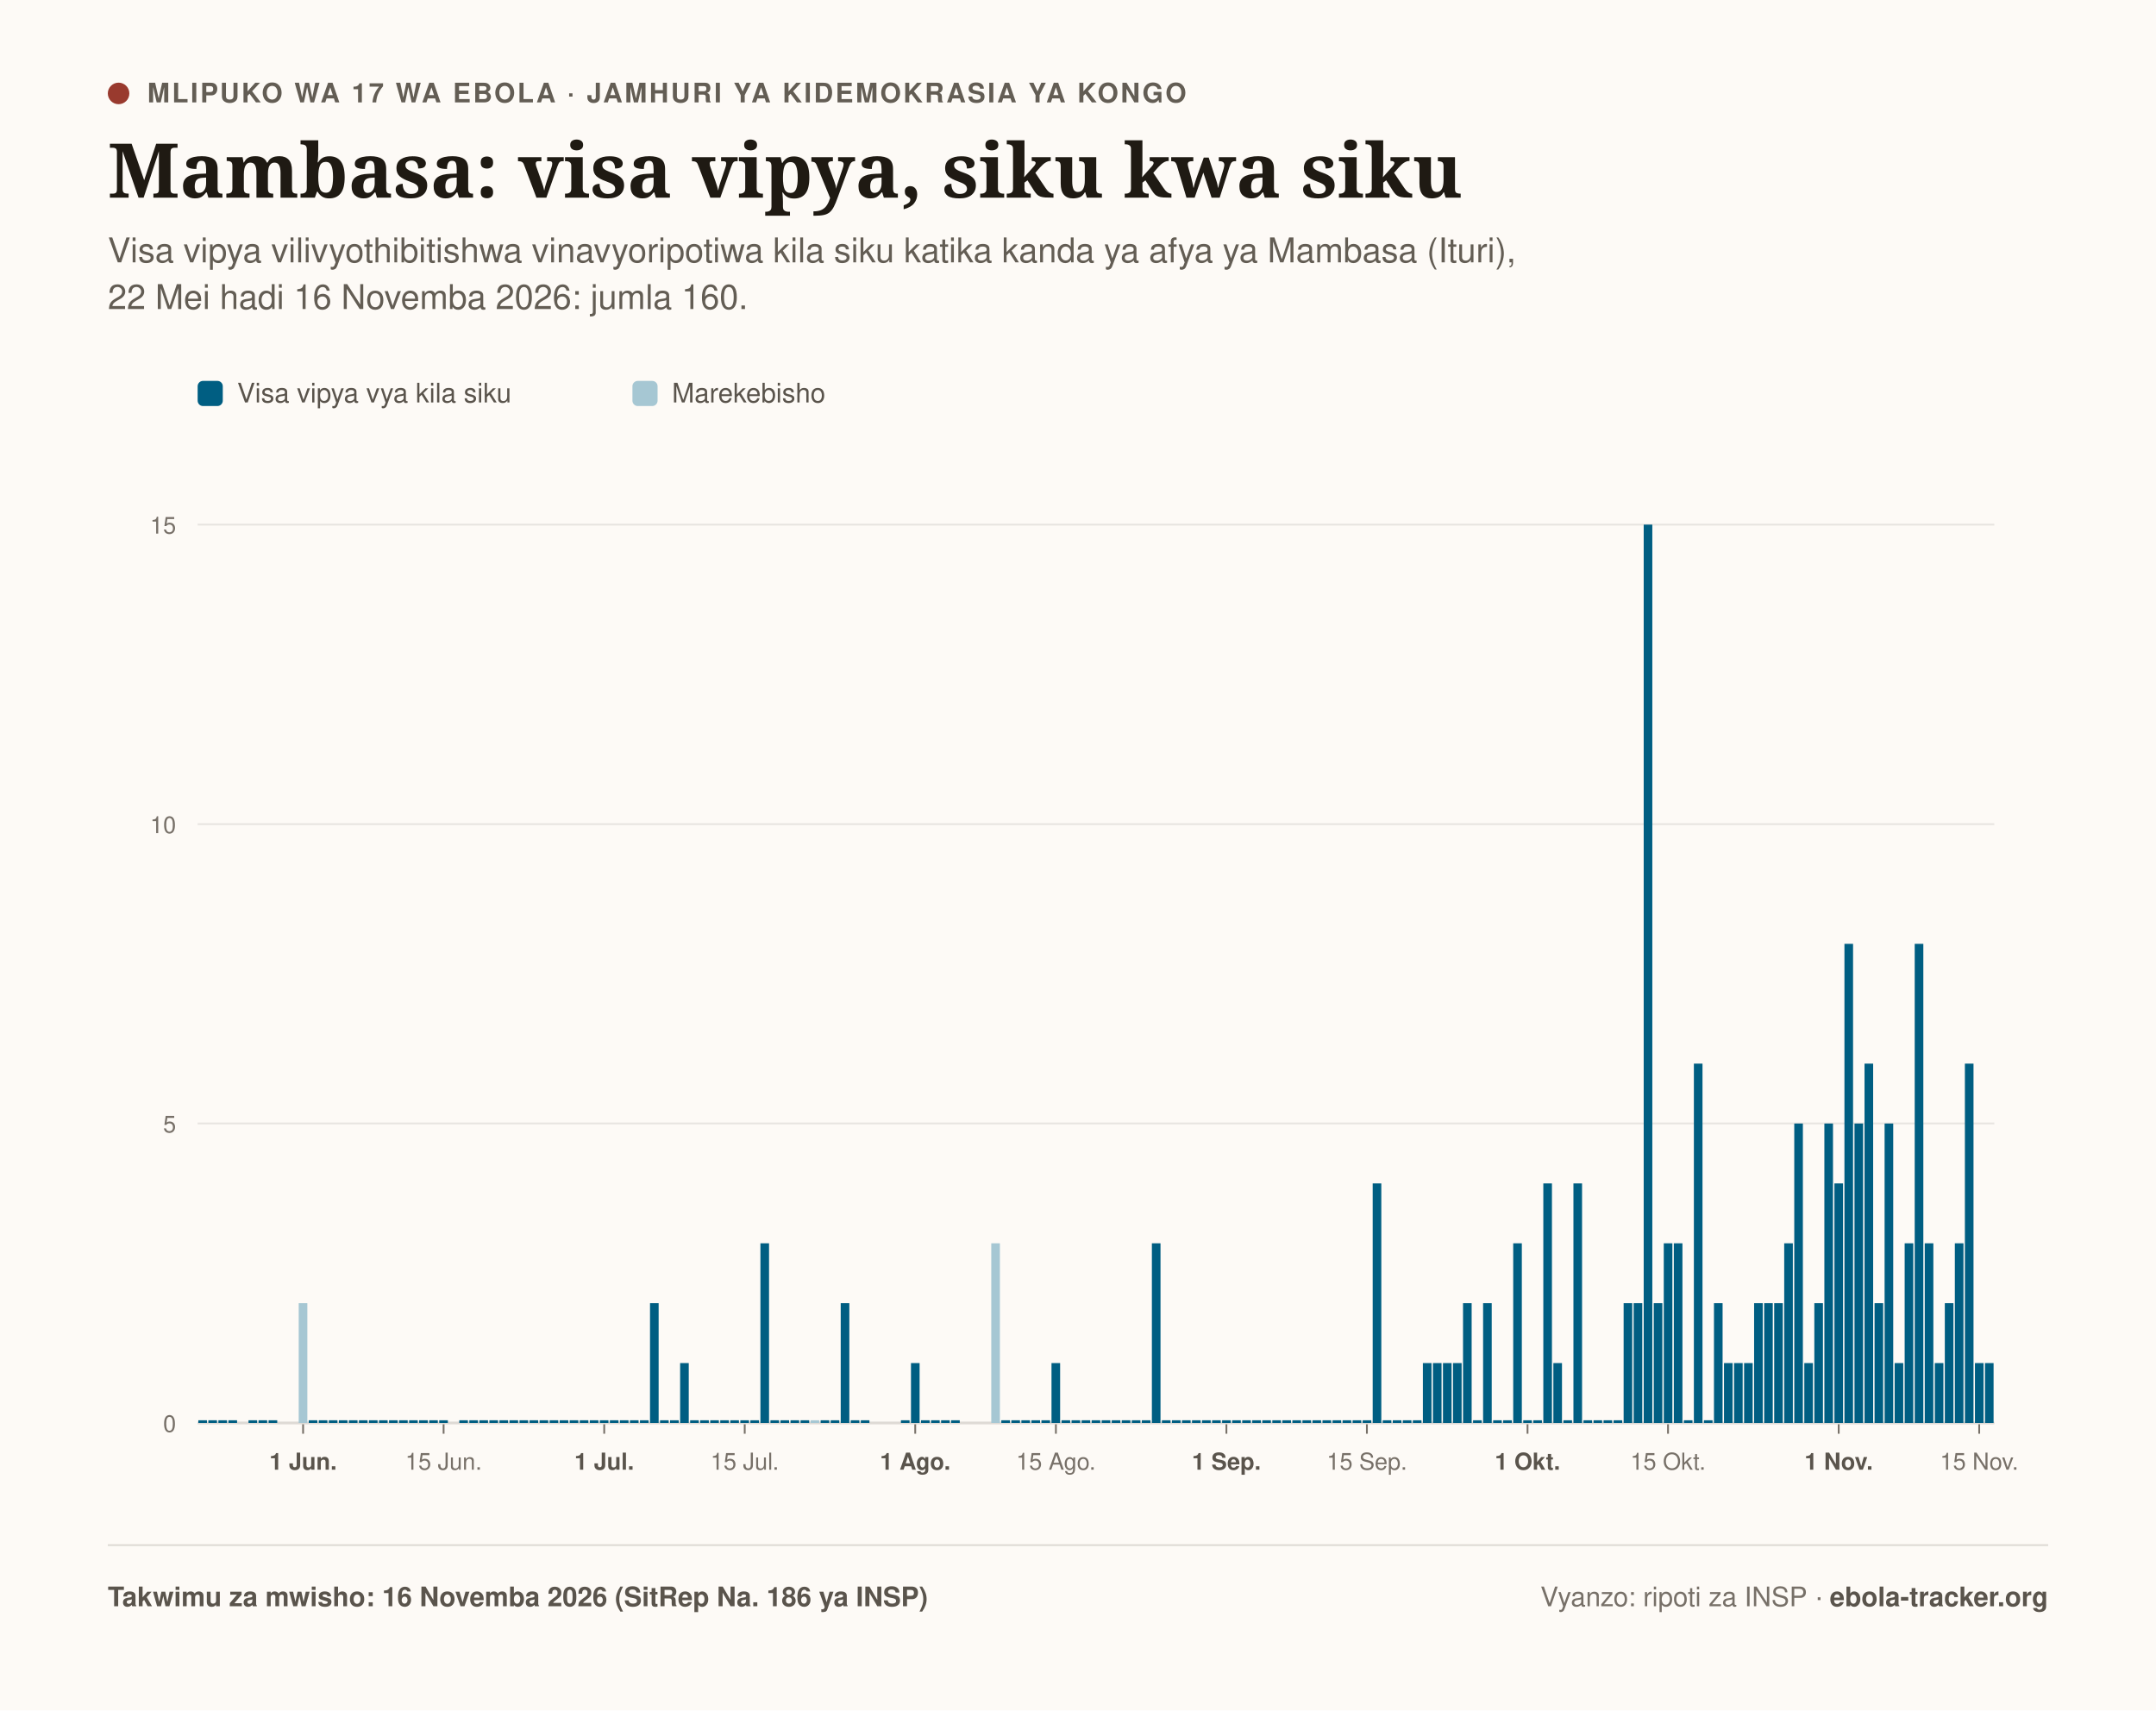
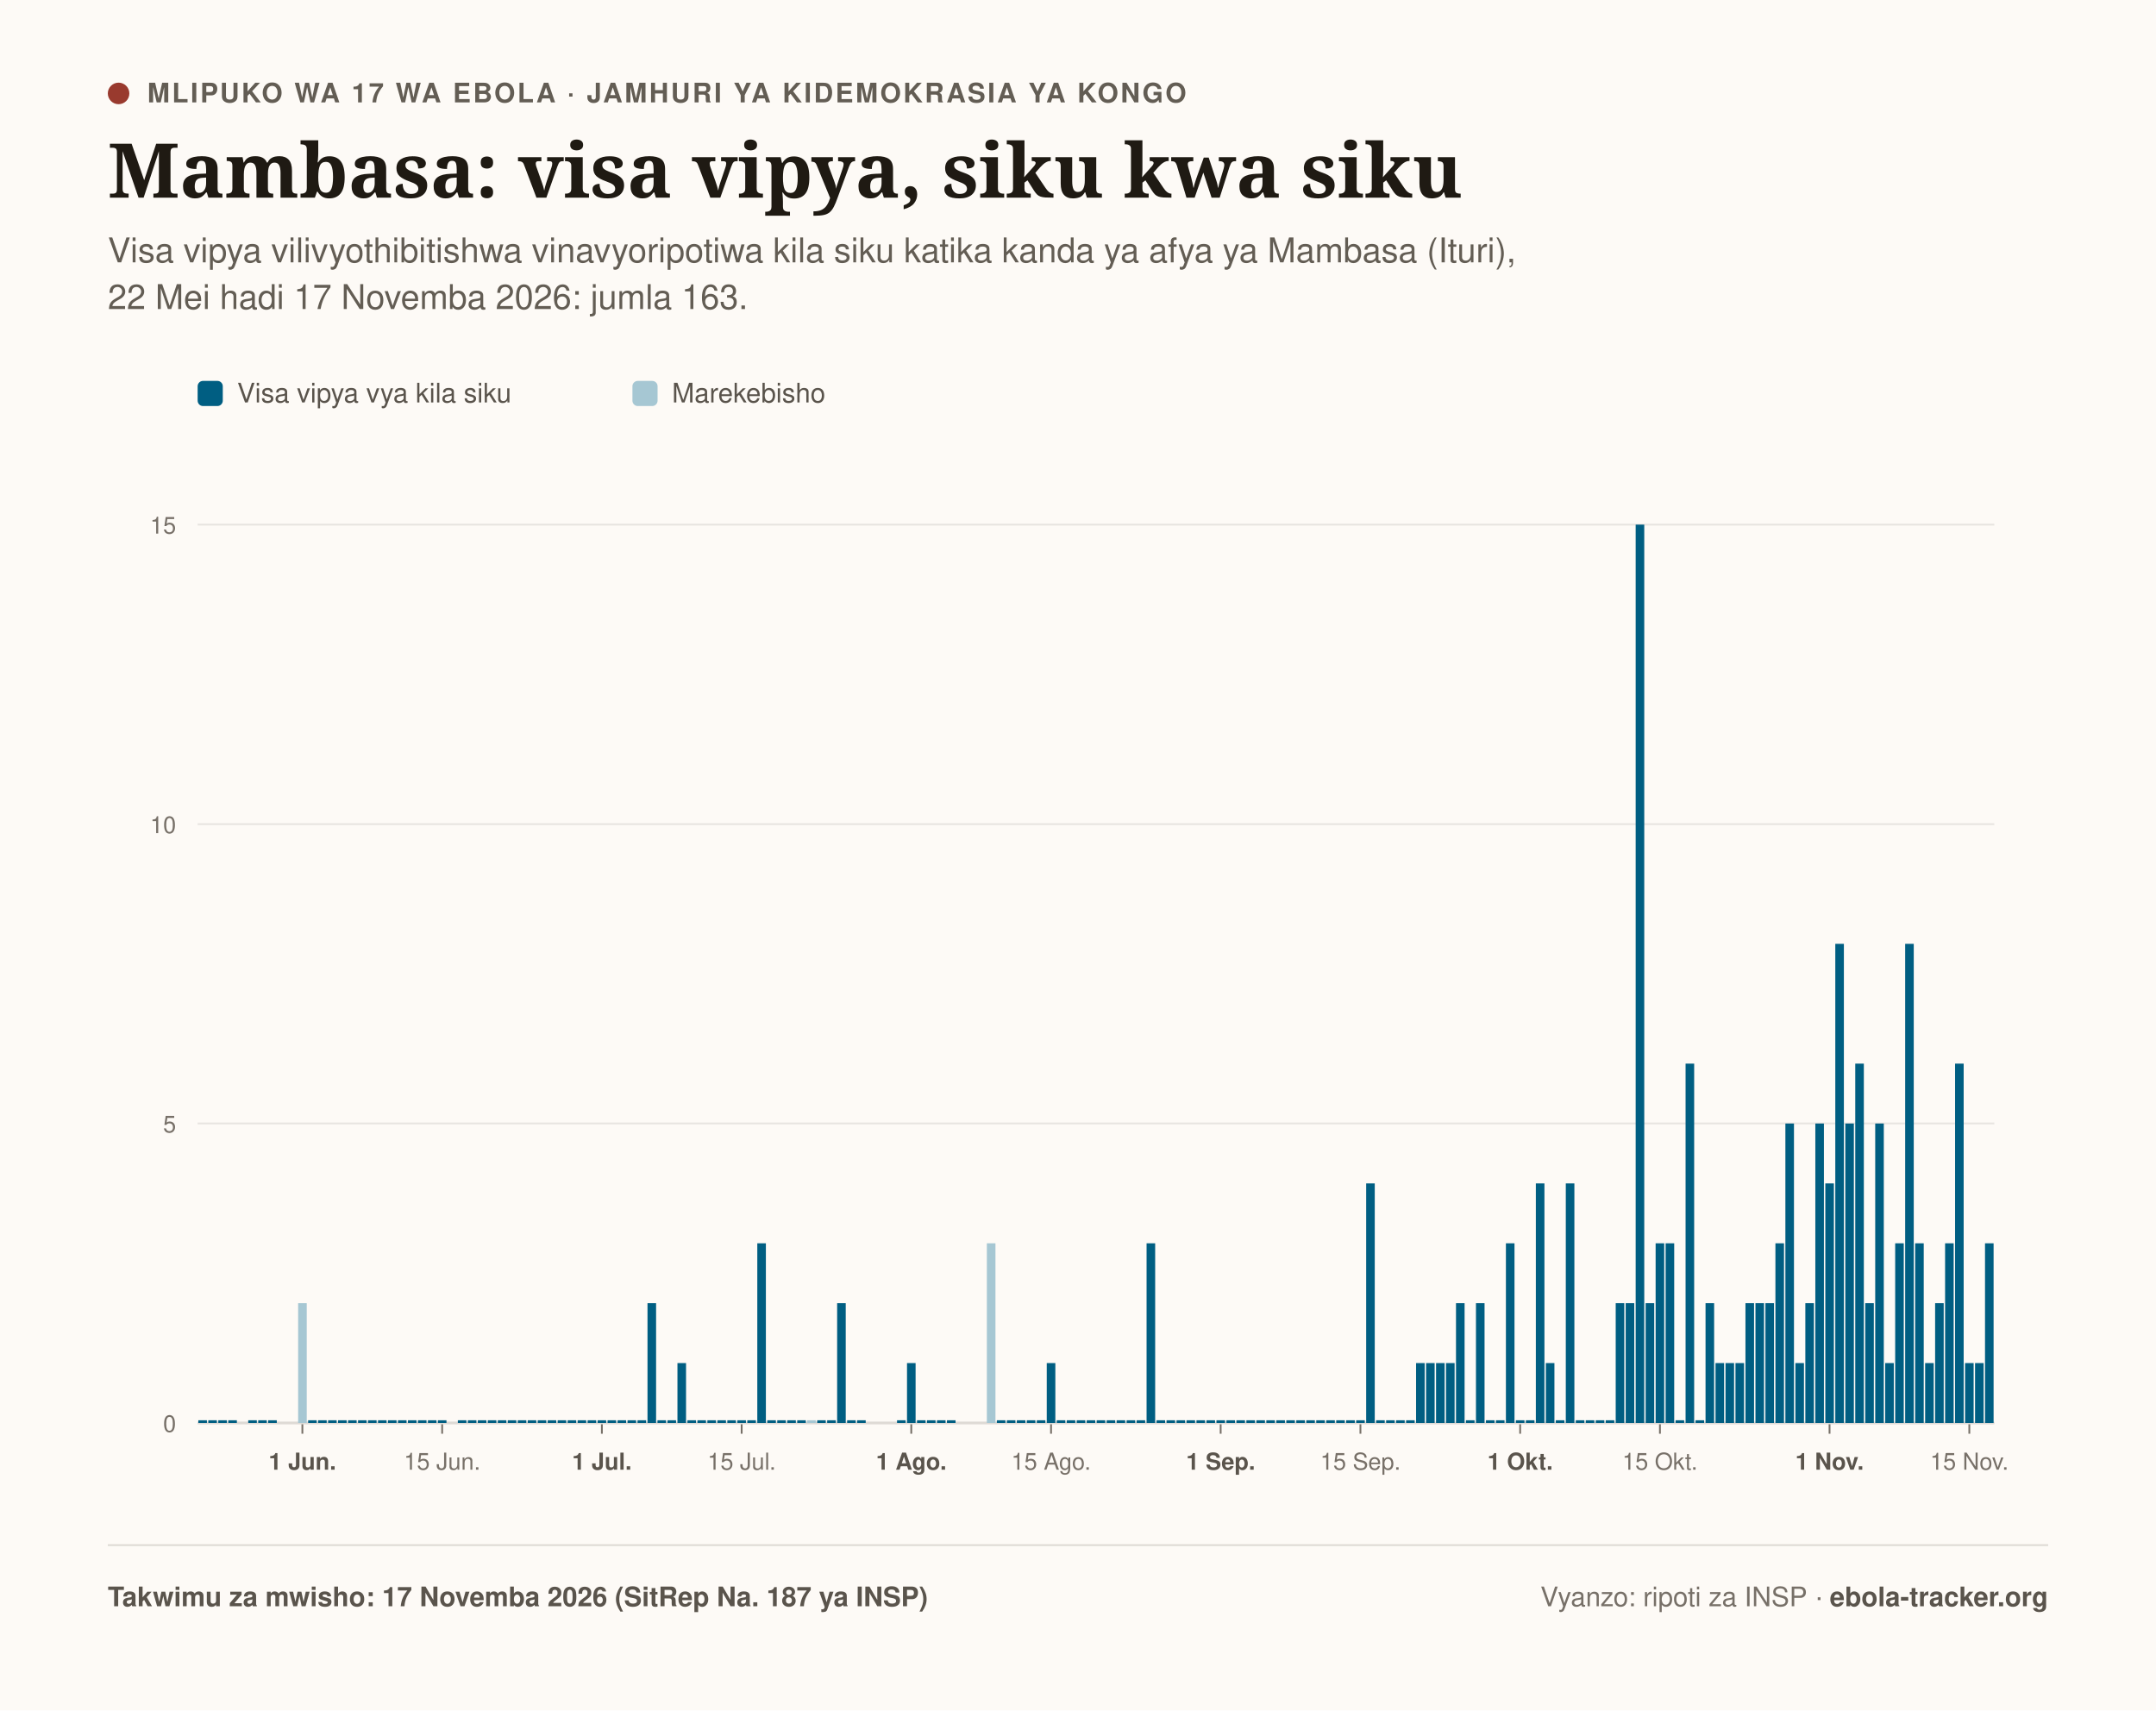
- <svg xmlns="http://www.w3.org/2000/svg" viewBox="0 0 1200 952" role="img" aria-label="Mambasa: visa vipya, siku kwa siku. Visa vipya vilivyothibitishwa vinavyoripotiwa kila siku katika kanda ya afya ya Mambasa (Ituri), 22 Mei hadi 16 Novemba 2026: jumla 160.">
+ <svg xmlns="http://www.w3.org/2000/svg" viewBox="0 0 1200 952" role="img" aria-label="Mambasa: visa vipya, siku kwa siku. Visa vipya vilivyothibitishwa vinavyoripotiwa kila siku katika kanda ya afya ya Mambasa (Ituri), 22 Mei hadi 17 Novemba 2026: jumla 163.">
  <rect width="1200" height="952" fill="#FDFAF6" />
  <circle cx="66" cy="52" r="6" fill="#993A2E" />
  <text x="82.0" y="57.0" font-family="'Public Sans',Helvetica,Arial,sans-serif" font-size="15" font-weight="700" fill="#635D54" text-anchor="start" letter-spacing=".08em">MLIPUKO WA 17 WA EBOLA · JAMHURI YA KIDEMOKRASIA YA KONGO</text>
  <text x="60.0" y="110.0" font-family="'Source Serif 4',Georgia,serif" font-size="42" font-weight="600" fill="#1F1A13" text-anchor="start">Mambasa: visa vipya, siku kwa siku</text>
  <text x="60.0" y="146.0" font-family="'Public Sans',Helvetica,Arial,sans-serif" font-size="19" font-weight="400" fill="#635D54" text-anchor="start">Visa vipya vilivyothibitishwa vinavyoripotiwa kila siku katika kanda ya afya ya Mambasa (Ituri),</text>
-   <text x="60.0" y="172.0" font-family="'Public Sans',Helvetica,Arial,sans-serif" font-size="19" font-weight="400" fill="#635D54" text-anchor="start">22 Mei hadi 16 Novemba 2026: jumla 160.</text>
+   <text x="60.0" y="172.0" font-family="'Public Sans',Helvetica,Arial,sans-serif" font-size="19" font-weight="400" fill="#635D54" text-anchor="start">22 Mei hadi 17 Novemba 2026: jumla 163.</text>
  <rect x="110" y="212" width="14" height="14" rx="3" fill="#005E82" />
  <text x="132.0" y="224.0" font-family="'Public Sans',Helvetica,Arial,sans-serif" font-size="15" font-weight="400" fill="#5A544C" text-anchor="start">Visa vipya vya kila siku</text>
  <rect x="352" y="212" width="14" height="14" rx="3" fill="#a6c7d3" />
  <text x="374.0" y="224.0" font-family="'Public Sans',Helvetica,Arial,sans-serif" font-size="15" font-weight="400" fill="#5A544C" text-anchor="start">Marekebisho</text>
  <line x1="110" x2="1110" y1="792.0" y2="792.0" stroke="#E7E4E0" />
  <text x="98.0" y="797.0" font-family="'Public Sans',Helvetica,Arial,sans-serif" font-size="13" font-weight="400" fill="#777068" text-anchor="end">0</text>
  <line x1="110" x2="1110" y1="625.3" y2="625.3" stroke="#E7E4E0" />
  <text x="98.0" y="630.3" font-family="'Public Sans',Helvetica,Arial,sans-serif" font-size="13" font-weight="400" fill="#777068" text-anchor="end">5</text>
  <line x1="110" x2="1110" y1="458.7" y2="458.7" stroke="#E7E4E0" />
  <text x="98.0" y="463.7" font-family="'Public Sans',Helvetica,Arial,sans-serif" font-size="13" font-weight="400" fill="#777068" text-anchor="end">10</text>
  <line x1="110" x2="1110" y1="292.0" y2="292.0" stroke="#E7E4E0" />
  <text x="98.0" y="297.0" font-family="'Public Sans',Helvetica,Arial,sans-serif" font-size="13" font-weight="400" fill="#777068" text-anchor="end">15</text>
-   <line x1="168.7" x2="168.7" y1="792" y2="798" stroke="#777068" />
-   <text x="168.7" y="818.0" font-family="'Public Sans',Helvetica,Arial,sans-serif" font-size="13" font-weight="600" fill="#5A544C" text-anchor="middle">1 Jun.</text>
-   <line x1="246.9" x2="246.9" y1="792" y2="798" stroke="#777068" />
-   <text x="246.9" y="818.0" font-family="'Public Sans',Helvetica,Arial,sans-serif" font-size="13" font-weight="400" fill="#777068" text-anchor="middle">15 Jun.</text>
-   <line x1="336.3" x2="336.3" y1="792" y2="798" stroke="#777068" />
-   <text x="336.3" y="818.0" font-family="'Public Sans',Helvetica,Arial,sans-serif" font-size="13" font-weight="600" fill="#5A544C" text-anchor="middle">1 Jul.</text>
-   <line x1="414.5" x2="414.5" y1="792" y2="798" stroke="#777068" />
-   <text x="414.5" y="818.0" font-family="'Public Sans',Helvetica,Arial,sans-serif" font-size="13" font-weight="400" fill="#777068" text-anchor="middle">15 Jul.</text>
-   <line x1="509.4" x2="509.4" y1="792" y2="798" stroke="#777068" />
-   <text x="509.4" y="818.0" font-family="'Public Sans',Helvetica,Arial,sans-serif" font-size="13" font-weight="600" fill="#5A544C" text-anchor="middle">1 Ago.</text>
-   <line x1="587.7" x2="587.7" y1="792" y2="798" stroke="#777068" />
-   <text x="587.7" y="818.0" font-family="'Public Sans',Helvetica,Arial,sans-serif" font-size="13" font-weight="400" fill="#777068" text-anchor="middle">15 Ago.</text>
-   <line x1="682.6" x2="682.6" y1="792" y2="798" stroke="#777068" />
-   <text x="682.6" y="818.0" font-family="'Public Sans',Helvetica,Arial,sans-serif" font-size="13" font-weight="600" fill="#5A544C" text-anchor="middle">1 Sep.</text>
-   <line x1="760.8" x2="760.8" y1="792" y2="798" stroke="#777068" />
-   <text x="760.8" y="818.0" font-family="'Public Sans',Helvetica,Arial,sans-serif" font-size="13" font-weight="400" fill="#777068" text-anchor="middle">15 Sep.</text>
-   <line x1="850.2" x2="850.2" y1="792" y2="798" stroke="#777068" />
-   <text x="850.2" y="818.0" font-family="'Public Sans',Helvetica,Arial,sans-serif" font-size="13" font-weight="600" fill="#5A544C" text-anchor="middle">1 Okt.</text>
-   <line x1="928.4" x2="928.4" y1="792" y2="798" stroke="#777068" />
-   <text x="928.4" y="818.0" font-family="'Public Sans',Helvetica,Arial,sans-serif" font-size="13" font-weight="400" fill="#777068" text-anchor="middle">15 Okt.</text>
-   <line x1="1023.4" x2="1023.4" y1="792" y2="798" stroke="#777068" />
-   <text x="1023.4" y="818.0" font-family="'Public Sans',Helvetica,Arial,sans-serif" font-size="13" font-weight="600" fill="#5A544C" text-anchor="middle">1 Nov.</text>
-   <line x1="1101.6" x2="1101.6" y1="792" y2="798" stroke="#777068" />
-   <text x="1101.6" y="818.0" font-family="'Public Sans',Helvetica,Arial,sans-serif" font-size="13" font-weight="400" fill="#777068" text-anchor="middle">15 Nov.</text>
+   <line x1="168.3" x2="168.3" y1="792" y2="798" stroke="#777068" />
+   <text x="168.3" y="818.0" font-family="'Public Sans',Helvetica,Arial,sans-serif" font-size="13" font-weight="600" fill="#5A544C" text-anchor="middle">1 Jun.</text>
+   <line x1="246.1" x2="246.1" y1="792" y2="798" stroke="#777068" />
+   <text x="246.1" y="818.0" font-family="'Public Sans',Helvetica,Arial,sans-serif" font-size="13" font-weight="400" fill="#777068" text-anchor="middle">15 Jun.</text>
+   <line x1="335.0" x2="335.0" y1="792" y2="798" stroke="#777068" />
+   <text x="335.0" y="818.0" font-family="'Public Sans',Helvetica,Arial,sans-serif" font-size="13" font-weight="600" fill="#5A544C" text-anchor="middle">1 Jul.</text>
+   <line x1="412.8" x2="412.8" y1="792" y2="798" stroke="#777068" />
+   <text x="412.8" y="818.0" font-family="'Public Sans',Helvetica,Arial,sans-serif" font-size="13" font-weight="400" fill="#777068" text-anchor="middle">15 Jul.</text>
+   <line x1="507.2" x2="507.2" y1="792" y2="798" stroke="#777068" />
+   <text x="507.2" y="818.0" font-family="'Public Sans',Helvetica,Arial,sans-serif" font-size="13" font-weight="600" fill="#5A544C" text-anchor="middle">1 Ago.</text>
+   <line x1="585.0" x2="585.0" y1="792" y2="798" stroke="#777068" />
+   <text x="585.0" y="818.0" font-family="'Public Sans',Helvetica,Arial,sans-serif" font-size="13" font-weight="400" fill="#777068" text-anchor="middle">15 Ago.</text>
+   <line x1="679.4" x2="679.4" y1="792" y2="798" stroke="#777068" />
+   <text x="679.4" y="818.0" font-family="'Public Sans',Helvetica,Arial,sans-serif" font-size="13" font-weight="600" fill="#5A544C" text-anchor="middle">1 Sep.</text>
+   <line x1="757.2" x2="757.2" y1="792" y2="798" stroke="#777068" />
+   <text x="757.2" y="818.0" font-family="'Public Sans',Helvetica,Arial,sans-serif" font-size="13" font-weight="400" fill="#777068" text-anchor="middle">15 Sep.</text>
+   <line x1="846.1" x2="846.1" y1="792" y2="798" stroke="#777068" />
+   <text x="846.1" y="818.0" font-family="'Public Sans',Helvetica,Arial,sans-serif" font-size="13" font-weight="600" fill="#5A544C" text-anchor="middle">1 Okt.</text>
+   <line x1="923.9" x2="923.9" y1="792" y2="798" stroke="#777068" />
+   <text x="923.9" y="818.0" font-family="'Public Sans',Helvetica,Arial,sans-serif" font-size="13" font-weight="400" fill="#777068" text-anchor="middle">15 Okt.</text>
+   <line x1="1018.3" x2="1018.3" y1="792" y2="798" stroke="#777068" />
+   <text x="1018.3" y="818.0" font-family="'Public Sans',Helvetica,Arial,sans-serif" font-size="13" font-weight="600" fill="#5A544C" text-anchor="middle">1 Nov.</text>
+   <line x1="1096.1" x2="1096.1" y1="792" y2="798" stroke="#777068" />
+   <text x="1096.1" y="818.0" font-family="'Public Sans',Helvetica,Arial,sans-serif" font-size="13" font-weight="400" fill="#777068" text-anchor="middle">15 Nov.</text>
  <line x1="110" x2="1110" y1="792" y2="792" stroke="#DEDAD5" stroke-width="1.5" />
-   <rect x="110.39" y="790.50" width="4.80" height="1.50" fill="#005E82" />
-   <rect x="115.98" y="790.50" width="4.80" height="1.50" fill="#005E82" />
-   <rect x="121.56" y="790.50" width="4.80" height="1.50" fill="#005E82" />
-   <rect x="127.15" y="790.50" width="4.80" height="1.50" fill="#005E82" />
-   <rect x="138.32" y="790.50" width="4.80" height="1.50" fill="#005E82" />
-   <rect x="143.91" y="790.50" width="4.80" height="1.50" fill="#005E82" />
-   <rect x="149.50" y="790.50" width="4.80" height="1.50" fill="#005E82" />
-   <rect x="166.26" y="725.33" width="4.80" height="66.67" fill="#a6c7d3" />
-   <rect x="171.84" y="790.50" width="4.80" height="1.50" fill="#005E82" />
-   <rect x="177.43" y="790.50" width="4.80" height="1.50" fill="#005E82" />
-   <rect x="183.02" y="790.50" width="4.80" height="1.50" fill="#005E82" />
-   <rect x="188.60" y="790.50" width="4.80" height="1.50" fill="#005E82" />
-   <rect x="194.19" y="790.50" width="4.80" height="1.50" fill="#005E82" />
-   <rect x="199.78" y="790.50" width="4.80" height="1.50" fill="#005E82" />
-   <rect x="205.36" y="790.50" width="4.80" height="1.50" fill="#005E82" />
-   <rect x="210.95" y="790.50" width="4.80" height="1.50" fill="#005E82" />
-   <rect x="216.54" y="790.50" width="4.80" height="1.50" fill="#005E82" />
-   <rect x="222.12" y="790.50" width="4.80" height="1.50" fill="#005E82" />
-   <rect x="227.71" y="790.50" width="4.80" height="1.50" fill="#005E82" />
-   <rect x="233.30" y="790.50" width="4.80" height="1.50" fill="#005E82" />
-   <rect x="238.88" y="790.50" width="4.80" height="1.50" fill="#005E82" />
-   <rect x="244.47" y="790.50" width="4.80" height="1.50" fill="#005E82" />
-   <rect x="255.64" y="790.50" width="4.80" height="1.50" fill="#005E82" />
-   <rect x="261.23" y="790.50" width="4.80" height="1.50" fill="#005E82" />
-   <rect x="266.82" y="790.50" width="4.80" height="1.50" fill="#005E82" />
-   <rect x="272.40" y="790.50" width="4.80" height="1.50" fill="#005E82" />
-   <rect x="277.99" y="790.50" width="4.80" height="1.50" fill="#005E82" />
-   <rect x="283.58" y="790.50" width="4.80" height="1.50" fill="#005E82" />
-   <rect x="289.16" y="790.50" width="4.80" height="1.50" fill="#005E82" />
-   <rect x="294.75" y="790.50" width="4.80" height="1.50" fill="#005E82" />
-   <rect x="300.34" y="790.50" width="4.80" height="1.50" fill="#005E82" />
-   <rect x="305.92" y="790.50" width="4.80" height="1.50" fill="#005E82" />
-   <rect x="311.51" y="790.50" width="4.80" height="1.50" fill="#005E82" />
-   <rect x="317.09" y="790.50" width="4.80" height="1.50" fill="#005E82" />
-   <rect x="322.68" y="790.50" width="4.80" height="1.50" fill="#005E82" />
-   <rect x="328.27" y="790.50" width="4.80" height="1.50" fill="#005E82" />
-   <rect x="333.85" y="790.50" width="4.80" height="1.50" fill="#005E82" />
-   <rect x="339.44" y="790.50" width="4.80" height="1.50" fill="#005E82" />
-   <rect x="345.03" y="790.50" width="4.80" height="1.50" fill="#005E82" />
-   <rect x="350.61" y="790.50" width="4.80" height="1.50" fill="#005E82" />
-   <rect x="356.20" y="790.50" width="4.80" height="1.50" fill="#005E82" />
-   <rect x="361.79" y="725.33" width="4.80" height="66.67" fill="#005E82" />
-   <rect x="367.37" y="790.50" width="4.80" height="1.50" fill="#005E82" />
-   <rect x="372.96" y="790.50" width="4.80" height="1.50" fill="#005E82" />
-   <rect x="378.55" y="758.67" width="4.80" height="33.33" fill="#005E82" />
-   <rect x="384.13" y="790.50" width="4.80" height="1.50" fill="#005E82" />
-   <rect x="389.72" y="790.50" width="4.80" height="1.50" fill="#005E82" />
-   <rect x="395.31" y="790.50" width="4.80" height="1.50" fill="#005E82" />
-   <rect x="400.89" y="790.50" width="4.80" height="1.50" fill="#005E82" />
-   <rect x="406.48" y="790.50" width="4.80" height="1.50" fill="#005E82" />
-   <rect x="412.07" y="790.50" width="4.80" height="1.50" fill="#005E82" />
-   <rect x="417.65" y="790.50" width="4.80" height="1.50" fill="#005E82" />
-   <rect x="423.24" y="692.00" width="4.80" height="100.00" fill="#005E82" />
-   <rect x="428.83" y="790.50" width="4.80" height="1.50" fill="#005E82" />
-   <rect x="434.41" y="790.50" width="4.80" height="1.50" fill="#005E82" />
-   <rect x="440.00" y="790.50" width="4.80" height="1.50" fill="#005E82" />
-   <rect x="445.59" y="790.50" width="4.80" height="1.50" fill="#005E82" />
-   <rect x="451.17" y="790.50" width="4.80" height="1.50" fill="#a6c7d3" />
-   <rect x="456.76" y="790.50" width="4.80" height="1.50" fill="#005E82" />
-   <rect x="462.35" y="790.50" width="4.80" height="1.50" fill="#005E82" />
-   <rect x="467.93" y="725.33" width="4.80" height="66.67" fill="#005E82" />
-   <rect x="473.52" y="790.50" width="4.80" height="1.50" fill="#005E82" />
-   <rect x="479.11" y="790.50" width="4.80" height="1.50" fill="#005E82" />
-   <rect x="501.45" y="790.50" width="4.80" height="1.50" fill="#005E82" />
-   <rect x="507.04" y="758.67" width="4.80" height="33.33" fill="#005E82" />
-   <rect x="512.63" y="790.50" width="4.80" height="1.50" fill="#005E82" />
-   <rect x="518.21" y="790.50" width="4.80" height="1.50" fill="#005E82" />
-   <rect x="523.80" y="790.50" width="4.80" height="1.50" fill="#005E82" />
-   <rect x="529.39" y="790.50" width="4.80" height="1.50" fill="#005E82" />
-   <rect x="551.73" y="692.00" width="4.80" height="100.00" fill="#a6c7d3" />
-   <rect x="557.32" y="790.50" width="4.80" height="1.50" fill="#005E82" />
-   <rect x="562.91" y="790.50" width="4.80" height="1.50" fill="#005E82" />
-   <rect x="568.49" y="790.50" width="4.80" height="1.50" fill="#005E82" />
-   <rect x="574.08" y="790.50" width="4.80" height="1.50" fill="#005E82" />
-   <rect x="579.66" y="790.50" width="4.80" height="1.50" fill="#005E82" />
-   <rect x="585.25" y="758.67" width="4.80" height="33.33" fill="#005E82" />
-   <rect x="590.84" y="790.50" width="4.80" height="1.50" fill="#005E82" />
-   <rect x="596.42" y="790.50" width="4.80" height="1.50" fill="#005E82" />
-   <rect x="602.01" y="790.50" width="4.80" height="1.50" fill="#005E82" />
-   <rect x="607.60" y="790.50" width="4.80" height="1.50" fill="#005E82" />
-   <rect x="613.18" y="790.50" width="4.80" height="1.50" fill="#005E82" />
-   <rect x="618.77" y="790.50" width="4.80" height="1.50" fill="#005E82" />
-   <rect x="624.36" y="790.50" width="4.80" height="1.50" fill="#005E82" />
-   <rect x="629.94" y="790.50" width="4.80" height="1.50" fill="#005E82" />
-   <rect x="635.53" y="790.50" width="4.80" height="1.50" fill="#005E82" />
-   <rect x="641.12" y="692.00" width="4.80" height="100.00" fill="#005E82" />
-   <rect x="646.70" y="790.50" width="4.80" height="1.50" fill="#005E82" />
-   <rect x="652.29" y="790.50" width="4.80" height="1.50" fill="#005E82" />
-   <rect x="657.88" y="790.50" width="4.80" height="1.50" fill="#005E82" />
-   <rect x="663.46" y="790.50" width="4.80" height="1.50" fill="#005E82" />
-   <rect x="669.05" y="790.50" width="4.80" height="1.50" fill="#005E82" />
-   <rect x="674.64" y="790.50" width="4.80" height="1.50" fill="#005E82" />
-   <rect x="680.22" y="790.50" width="4.80" height="1.50" fill="#005E82" />
-   <rect x="685.81" y="790.50" width="4.80" height="1.50" fill="#005E82" />
-   <rect x="691.40" y="790.50" width="4.80" height="1.50" fill="#005E82" />
-   <rect x="696.98" y="790.50" width="4.80" height="1.50" fill="#005E82" />
-   <rect x="702.57" y="790.50" width="4.80" height="1.50" fill="#005E82" />
-   <rect x="708.16" y="790.50" width="4.80" height="1.50" fill="#005E82" />
-   <rect x="713.74" y="790.50" width="4.80" height="1.50" fill="#005E82" />
-   <rect x="719.33" y="790.50" width="4.80" height="1.50" fill="#005E82" />
-   <rect x="724.92" y="790.50" width="4.80" height="1.50" fill="#005E82" />
-   <rect x="730.50" y="790.50" width="4.80" height="1.50" fill="#005E82" />
-   <rect x="736.09" y="790.50" width="4.80" height="1.50" fill="#005E82" />
-   <rect x="741.68" y="790.50" width="4.80" height="1.50" fill="#005E82" />
-   <rect x="747.26" y="790.50" width="4.80" height="1.50" fill="#005E82" />
-   <rect x="752.85" y="790.50" width="4.80" height="1.50" fill="#005E82" />
-   <rect x="758.44" y="790.50" width="4.80" height="1.50" fill="#005E82" />
-   <rect x="764.02" y="658.67" width="4.80" height="133.33" fill="#005E82" />
-   <rect x="769.61" y="790.50" width="4.80" height="1.50" fill="#005E82" />
-   <rect x="775.20" y="790.50" width="4.80" height="1.50" fill="#005E82" />
-   <rect x="780.78" y="790.50" width="4.80" height="1.50" fill="#005E82" />
-   <rect x="786.37" y="790.50" width="4.80" height="1.50" fill="#005E82" />
-   <rect x="791.96" y="758.67" width="4.80" height="33.33" fill="#005E82" />
-   <rect x="797.54" y="758.67" width="4.80" height="33.33" fill="#005E82" />
-   <rect x="803.13" y="758.67" width="4.80" height="33.33" fill="#005E82" />
-   <rect x="808.72" y="758.67" width="4.80" height="33.33" fill="#005E82" />
-   <rect x="814.30" y="725.33" width="4.80" height="66.67" fill="#005E82" />
-   <rect x="819.89" y="790.50" width="4.80" height="1.50" fill="#005E82" />
-   <rect x="825.47" y="725.33" width="4.80" height="66.67" fill="#005E82" />
-   <rect x="831.06" y="790.50" width="4.80" height="1.50" fill="#005E82" />
-   <rect x="836.65" y="790.50" width="4.80" height="1.50" fill="#005E82" />
-   <rect x="842.23" y="692.00" width="4.80" height="100.00" fill="#005E82" />
-   <rect x="847.82" y="790.50" width="4.80" height="1.50" fill="#005E82" />
-   <rect x="853.41" y="790.50" width="4.80" height="1.50" fill="#005E82" />
-   <rect x="858.99" y="658.67" width="4.80" height="133.33" fill="#005E82" />
-   <rect x="864.58" y="758.67" width="4.80" height="33.33" fill="#005E82" />
-   <rect x="870.17" y="790.50" width="4.80" height="1.50" fill="#005E82" />
-   <rect x="875.75" y="658.67" width="4.80" height="133.33" fill="#005E82" />
-   <rect x="881.34" y="790.50" width="4.80" height="1.50" fill="#005E82" />
-   <rect x="886.93" y="790.50" width="4.80" height="1.50" fill="#005E82" />
-   <rect x="892.51" y="790.50" width="4.80" height="1.50" fill="#005E82" />
-   <rect x="898.10" y="790.50" width="4.80" height="1.50" fill="#005E82" />
-   <rect x="903.69" y="725.33" width="4.80" height="66.67" fill="#005E82" />
-   <rect x="909.27" y="725.33" width="4.80" height="66.67" fill="#005E82" />
-   <rect x="914.86" y="292.00" width="4.80" height="500.00" fill="#005E82" />
-   <rect x="920.45" y="725.33" width="4.80" height="66.67" fill="#005E82" />
-   <rect x="926.03" y="692.00" width="4.80" height="100.00" fill="#005E82" />
-   <rect x="931.62" y="692.00" width="4.80" height="100.00" fill="#005E82" />
-   <rect x="937.21" y="790.50" width="4.80" height="1.50" fill="#005E82" />
-   <rect x="942.79" y="592.00" width="4.80" height="200.00" fill="#005E82" />
-   <rect x="948.38" y="790.50" width="4.80" height="1.50" fill="#005E82" />
-   <rect x="953.97" y="725.33" width="4.80" height="66.67" fill="#005E82" />
-   <rect x="959.55" y="758.67" width="4.80" height="33.33" fill="#005E82" />
-   <rect x="965.14" y="758.67" width="4.80" height="33.33" fill="#005E82" />
-   <rect x="970.73" y="758.67" width="4.80" height="33.33" fill="#005E82" />
-   <rect x="976.31" y="725.33" width="4.80" height="66.67" fill="#005E82" />
-   <rect x="981.90" y="725.33" width="4.80" height="66.67" fill="#005E82" />
-   <rect x="987.49" y="725.33" width="4.80" height="66.67" fill="#005E82" />
-   <rect x="993.07" y="692.00" width="4.80" height="100.00" fill="#005E82" />
-   <rect x="998.66" y="625.33" width="4.80" height="166.67" fill="#005E82" />
-   <rect x="1004.25" y="758.67" width="4.80" height="33.33" fill="#005E82" />
-   <rect x="1009.83" y="725.33" width="4.80" height="66.67" fill="#005E82" />
-   <rect x="1015.42" y="625.33" width="4.80" height="166.67" fill="#005E82" />
-   <rect x="1021.01" y="658.67" width="4.80" height="133.33" fill="#005E82" />
-   <rect x="1026.59" y="525.33" width="4.80" height="266.67" fill="#005E82" />
-   <rect x="1032.18" y="625.33" width="4.80" height="166.67" fill="#005E82" />
-   <rect x="1037.77" y="592.00" width="4.80" height="200.00" fill="#005E82" />
-   <rect x="1043.35" y="725.33" width="4.80" height="66.67" fill="#005E82" />
-   <rect x="1048.94" y="625.33" width="4.80" height="166.67" fill="#005E82" />
-   <rect x="1054.53" y="758.67" width="4.80" height="33.33" fill="#005E82" />
-   <rect x="1060.11" y="692.00" width="4.80" height="100.00" fill="#005E82" />
-   <rect x="1065.70" y="525.33" width="4.80" height="266.67" fill="#005E82" />
-   <rect x="1071.28" y="692.00" width="4.80" height="100.00" fill="#005E82" />
-   <rect x="1076.87" y="758.67" width="4.80" height="33.33" fill="#005E82" />
-   <rect x="1082.46" y="725.33" width="4.80" height="66.67" fill="#005E82" />
-   <rect x="1088.04" y="692.00" width="4.80" height="100.00" fill="#005E82" />
-   <rect x="1093.63" y="592.00" width="4.80" height="200.00" fill="#005E82" />
-   <rect x="1099.22" y="758.67" width="4.80" height="33.33" fill="#005E82" />
-   <rect x="1104.80" y="758.67" width="4.80" height="33.33" fill="#005E82" />
+   <rect x="110.39" y="790.50" width="4.78" height="1.50" fill="#005E82" />
+   <rect x="115.94" y="790.50" width="4.78" height="1.50" fill="#005E82" />
+   <rect x="121.50" y="790.50" width="4.78" height="1.50" fill="#005E82" />
+   <rect x="127.06" y="790.50" width="4.78" height="1.50" fill="#005E82" />
+   <rect x="138.17" y="790.50" width="4.78" height="1.50" fill="#005E82" />
+   <rect x="143.72" y="790.50" width="4.78" height="1.50" fill="#005E82" />
+   <rect x="149.28" y="790.50" width="4.78" height="1.50" fill="#005E82" />
+   <rect x="165.94" y="725.33" width="4.78" height="66.67" fill="#a6c7d3" />
+   <rect x="171.50" y="790.50" width="4.78" height="1.50" fill="#005E82" />
+   <rect x="177.06" y="790.50" width="4.78" height="1.50" fill="#005E82" />
+   <rect x="182.61" y="790.50" width="4.78" height="1.50" fill="#005E82" />
+   <rect x="188.17" y="790.50" width="4.78" height="1.50" fill="#005E82" />
+   <rect x="193.72" y="790.50" width="4.78" height="1.50" fill="#005E82" />
+   <rect x="199.28" y="790.50" width="4.78" height="1.50" fill="#005E82" />
+   <rect x="204.83" y="790.50" width="4.78" height="1.50" fill="#005E82" />
+   <rect x="210.39" y="790.50" width="4.78" height="1.50" fill="#005E82" />
+   <rect x="215.94" y="790.50" width="4.78" height="1.50" fill="#005E82" />
+   <rect x="221.50" y="790.50" width="4.78" height="1.50" fill="#005E82" />
+   <rect x="227.06" y="790.50" width="4.78" height="1.50" fill="#005E82" />
+   <rect x="232.61" y="790.50" width="4.78" height="1.50" fill="#005E82" />
+   <rect x="238.17" y="790.50" width="4.78" height="1.50" fill="#005E82" />
+   <rect x="243.72" y="790.50" width="4.78" height="1.50" fill="#005E82" />
+   <rect x="254.83" y="790.50" width="4.78" height="1.50" fill="#005E82" />
+   <rect x="260.39" y="790.50" width="4.78" height="1.50" fill="#005E82" />
+   <rect x="265.94" y="790.50" width="4.78" height="1.50" fill="#005E82" />
+   <rect x="271.50" y="790.50" width="4.78" height="1.50" fill="#005E82" />
+   <rect x="277.06" y="790.50" width="4.78" height="1.50" fill="#005E82" />
+   <rect x="282.61" y="790.50" width="4.78" height="1.50" fill="#005E82" />
+   <rect x="288.17" y="790.50" width="4.78" height="1.50" fill="#005E82" />
+   <rect x="293.72" y="790.50" width="4.78" height="1.50" fill="#005E82" />
+   <rect x="299.28" y="790.50" width="4.78" height="1.50" fill="#005E82" />
+   <rect x="304.83" y="790.50" width="4.78" height="1.50" fill="#005E82" />
+   <rect x="310.39" y="790.50" width="4.78" height="1.50" fill="#005E82" />
+   <rect x="315.94" y="790.50" width="4.78" height="1.50" fill="#005E82" />
+   <rect x="321.50" y="790.50" width="4.78" height="1.50" fill="#005E82" />
+   <rect x="327.06" y="790.50" width="4.78" height="1.50" fill="#005E82" />
+   <rect x="332.61" y="790.50" width="4.78" height="1.50" fill="#005E82" />
+   <rect x="338.17" y="790.50" width="4.78" height="1.50" fill="#005E82" />
+   <rect x="343.72" y="790.50" width="4.78" height="1.50" fill="#005E82" />
+   <rect x="349.28" y="790.50" width="4.78" height="1.50" fill="#005E82" />
+   <rect x="354.83" y="790.50" width="4.78" height="1.50" fill="#005E82" />
+   <rect x="360.39" y="725.33" width="4.78" height="66.67" fill="#005E82" />
+   <rect x="365.94" y="790.50" width="4.78" height="1.50" fill="#005E82" />
+   <rect x="371.50" y="790.50" width="4.78" height="1.50" fill="#005E82" />
+   <rect x="377.06" y="758.67" width="4.78" height="33.33" fill="#005E82" />
+   <rect x="382.61" y="790.50" width="4.78" height="1.50" fill="#005E82" />
+   <rect x="388.17" y="790.50" width="4.78" height="1.50" fill="#005E82" />
+   <rect x="393.72" y="790.50" width="4.78" height="1.50" fill="#005E82" />
+   <rect x="399.28" y="790.50" width="4.78" height="1.50" fill="#005E82" />
+   <rect x="404.83" y="790.50" width="4.78" height="1.50" fill="#005E82" />
+   <rect x="410.39" y="790.50" width="4.78" height="1.50" fill="#005E82" />
+   <rect x="415.94" y="790.50" width="4.78" height="1.50" fill="#005E82" />
+   <rect x="421.50" y="692.00" width="4.78" height="100.00" fill="#005E82" />
+   <rect x="427.06" y="790.50" width="4.78" height="1.50" fill="#005E82" />
+   <rect x="432.61" y="790.50" width="4.78" height="1.50" fill="#005E82" />
+   <rect x="438.17" y="790.50" width="4.78" height="1.50" fill="#005E82" />
+   <rect x="443.72" y="790.50" width="4.78" height="1.50" fill="#005E82" />
+   <rect x="449.28" y="790.50" width="4.78" height="1.50" fill="#a6c7d3" />
+   <rect x="454.83" y="790.50" width="4.78" height="1.50" fill="#005E82" />
+   <rect x="460.39" y="790.50" width="4.78" height="1.50" fill="#005E82" />
+   <rect x="465.94" y="725.33" width="4.78" height="66.67" fill="#005E82" />
+   <rect x="471.50" y="790.50" width="4.78" height="1.50" fill="#005E82" />
+   <rect x="477.06" y="790.50" width="4.78" height="1.50" fill="#005E82" />
+   <rect x="499.28" y="790.50" width="4.78" height="1.50" fill="#005E82" />
+   <rect x="504.83" y="758.67" width="4.78" height="33.33" fill="#005E82" />
+   <rect x="510.39" y="790.50" width="4.78" height="1.50" fill="#005E82" />
+   <rect x="515.94" y="790.50" width="4.78" height="1.50" fill="#005E82" />
+   <rect x="521.50" y="790.50" width="4.78" height="1.50" fill="#005E82" />
+   <rect x="527.06" y="790.50" width="4.78" height="1.50" fill="#005E82" />
+   <rect x="549.28" y="692.00" width="4.78" height="100.00" fill="#a6c7d3" />
+   <rect x="554.83" y="790.50" width="4.78" height="1.50" fill="#005E82" />
+   <rect x="560.39" y="790.50" width="4.78" height="1.50" fill="#005E82" />
+   <rect x="565.94" y="790.50" width="4.78" height="1.50" fill="#005E82" />
+   <rect x="571.50" y="790.50" width="4.78" height="1.50" fill="#005E82" />
+   <rect x="577.06" y="790.50" width="4.78" height="1.50" fill="#005E82" />
+   <rect x="582.61" y="758.67" width="4.78" height="33.33" fill="#005E82" />
+   <rect x="588.17" y="790.50" width="4.78" height="1.50" fill="#005E82" />
+   <rect x="593.72" y="790.50" width="4.78" height="1.50" fill="#005E82" />
+   <rect x="599.28" y="790.50" width="4.78" height="1.50" fill="#005E82" />
+   <rect x="604.83" y="790.50" width="4.78" height="1.50" fill="#005E82" />
+   <rect x="610.39" y="790.50" width="4.78" height="1.50" fill="#005E82" />
+   <rect x="615.94" y="790.50" width="4.78" height="1.50" fill="#005E82" />
+   <rect x="621.50" y="790.50" width="4.78" height="1.50" fill="#005E82" />
+   <rect x="627.06" y="790.50" width="4.78" height="1.50" fill="#005E82" />
+   <rect x="632.61" y="790.50" width="4.78" height="1.50" fill="#005E82" />
+   <rect x="638.17" y="692.00" width="4.78" height="100.00" fill="#005E82" />
+   <rect x="643.72" y="790.50" width="4.78" height="1.50" fill="#005E82" />
+   <rect x="649.28" y="790.50" width="4.78" height="1.50" fill="#005E82" />
+   <rect x="654.83" y="790.50" width="4.78" height="1.50" fill="#005E82" />
+   <rect x="660.39" y="790.50" width="4.78" height="1.50" fill="#005E82" />
+   <rect x="665.94" y="790.50" width="4.78" height="1.50" fill="#005E82" />
+   <rect x="671.50" y="790.50" width="4.78" height="1.50" fill="#005E82" />
+   <rect x="677.06" y="790.50" width="4.78" height="1.50" fill="#005E82" />
+   <rect x="682.61" y="790.50" width="4.78" height="1.50" fill="#005E82" />
+   <rect x="688.17" y="790.50" width="4.78" height="1.50" fill="#005E82" />
+   <rect x="693.72" y="790.50" width="4.78" height="1.50" fill="#005E82" />
+   <rect x="699.28" y="790.50" width="4.78" height="1.50" fill="#005E82" />
+   <rect x="704.83" y="790.50" width="4.78" height="1.50" fill="#005E82" />
+   <rect x="710.39" y="790.50" width="4.78" height="1.50" fill="#005E82" />
+   <rect x="715.94" y="790.50" width="4.78" height="1.50" fill="#005E82" />
+   <rect x="721.50" y="790.50" width="4.78" height="1.50" fill="#005E82" />
+   <rect x="727.06" y="790.50" width="4.78" height="1.50" fill="#005E82" />
+   <rect x="732.61" y="790.50" width="4.78" height="1.50" fill="#005E82" />
+   <rect x="738.17" y="790.50" width="4.78" height="1.50" fill="#005E82" />
+   <rect x="743.72" y="790.50" width="4.78" height="1.50" fill="#005E82" />
+   <rect x="749.28" y="790.50" width="4.78" height="1.50" fill="#005E82" />
+   <rect x="754.83" y="790.50" width="4.78" height="1.50" fill="#005E82" />
+   <rect x="760.39" y="658.67" width="4.78" height="133.33" fill="#005E82" />
+   <rect x="765.94" y="790.50" width="4.78" height="1.50" fill="#005E82" />
+   <rect x="771.50" y="790.50" width="4.78" height="1.50" fill="#005E82" />
+   <rect x="777.06" y="790.50" width="4.78" height="1.50" fill="#005E82" />
+   <rect x="782.61" y="790.50" width="4.78" height="1.50" fill="#005E82" />
+   <rect x="788.17" y="758.67" width="4.78" height="33.33" fill="#005E82" />
+   <rect x="793.72" y="758.67" width="4.78" height="33.33" fill="#005E82" />
+   <rect x="799.28" y="758.67" width="4.78" height="33.33" fill="#005E82" />
+   <rect x="804.83" y="758.67" width="4.78" height="33.33" fill="#005E82" />
+   <rect x="810.39" y="725.33" width="4.78" height="66.67" fill="#005E82" />
+   <rect x="815.94" y="790.50" width="4.78" height="1.50" fill="#005E82" />
+   <rect x="821.50" y="725.33" width="4.78" height="66.67" fill="#005E82" />
+   <rect x="827.06" y="790.50" width="4.78" height="1.50" fill="#005E82" />
+   <rect x="832.61" y="790.50" width="4.78" height="1.50" fill="#005E82" />
+   <rect x="838.17" y="692.00" width="4.78" height="100.00" fill="#005E82" />
+   <rect x="843.72" y="790.50" width="4.78" height="1.50" fill="#005E82" />
+   <rect x="849.28" y="790.50" width="4.78" height="1.50" fill="#005E82" />
+   <rect x="854.83" y="658.67" width="4.78" height="133.33" fill="#005E82" />
+   <rect x="860.39" y="758.67" width="4.78" height="33.33" fill="#005E82" />
+   <rect x="865.94" y="790.50" width="4.78" height="1.50" fill="#005E82" />
+   <rect x="871.50" y="658.67" width="4.78" height="133.33" fill="#005E82" />
+   <rect x="877.06" y="790.50" width="4.78" height="1.50" fill="#005E82" />
+   <rect x="882.61" y="790.50" width="4.78" height="1.50" fill="#005E82" />
+   <rect x="888.17" y="790.50" width="4.78" height="1.50" fill="#005E82" />
+   <rect x="893.72" y="790.50" width="4.78" height="1.50" fill="#005E82" />
+   <rect x="899.28" y="725.33" width="4.78" height="66.67" fill="#005E82" />
+   <rect x="904.83" y="725.33" width="4.78" height="66.67" fill="#005E82" />
+   <rect x="910.39" y="292.00" width="4.78" height="500.00" fill="#005E82" />
+   <rect x="915.94" y="725.33" width="4.78" height="66.67" fill="#005E82" />
+   <rect x="921.50" y="692.00" width="4.78" height="100.00" fill="#005E82" />
+   <rect x="927.06" y="692.00" width="4.78" height="100.00" fill="#005E82" />
+   <rect x="932.61" y="790.50" width="4.78" height="1.50" fill="#005E82" />
+   <rect x="938.17" y="592.00" width="4.78" height="200.00" fill="#005E82" />
+   <rect x="943.72" y="790.50" width="4.78" height="1.50" fill="#005E82" />
+   <rect x="949.28" y="725.33" width="4.78" height="66.67" fill="#005E82" />
+   <rect x="954.83" y="758.67" width="4.78" height="33.33" fill="#005E82" />
+   <rect x="960.39" y="758.67" width="4.78" height="33.33" fill="#005E82" />
+   <rect x="965.94" y="758.67" width="4.78" height="33.33" fill="#005E82" />
+   <rect x="971.50" y="725.33" width="4.78" height="66.67" fill="#005E82" />
+   <rect x="977.06" y="725.33" width="4.78" height="66.67" fill="#005E82" />
+   <rect x="982.61" y="725.33" width="4.78" height="66.67" fill="#005E82" />
+   <rect x="988.17" y="692.00" width="4.78" height="100.00" fill="#005E82" />
+   <rect x="993.72" y="625.33" width="4.78" height="166.67" fill="#005E82" />
+   <rect x="999.28" y="758.67" width="4.78" height="33.33" fill="#005E82" />
+   <rect x="1004.83" y="725.33" width="4.78" height="66.67" fill="#005E82" />
+   <rect x="1010.39" y="625.33" width="4.78" height="166.67" fill="#005E82" />
+   <rect x="1015.94" y="658.67" width="4.78" height="133.33" fill="#005E82" />
+   <rect x="1021.50" y="525.33" width="4.78" height="266.67" fill="#005E82" />
+   <rect x="1027.06" y="625.33" width="4.78" height="166.67" fill="#005E82" />
+   <rect x="1032.61" y="592.00" width="4.78" height="200.00" fill="#005E82" />
+   <rect x="1038.17" y="725.33" width="4.78" height="66.67" fill="#005E82" />
+   <rect x="1043.72" y="625.33" width="4.78" height="166.67" fill="#005E82" />
+   <rect x="1049.28" y="758.67" width="4.78" height="33.33" fill="#005E82" />
+   <rect x="1054.83" y="692.00" width="4.78" height="100.00" fill="#005E82" />
+   <rect x="1060.39" y="525.33" width="4.78" height="266.67" fill="#005E82" />
+   <rect x="1065.94" y="692.00" width="4.78" height="100.00" fill="#005E82" />
+   <rect x="1071.50" y="758.67" width="4.78" height="33.33" fill="#005E82" />
+   <rect x="1077.06" y="725.33" width="4.78" height="66.67" fill="#005E82" />
+   <rect x="1082.61" y="692.00" width="4.78" height="100.00" fill="#005E82" />
+   <rect x="1088.17" y="592.00" width="4.78" height="200.00" fill="#005E82" />
+   <rect x="1093.72" y="758.67" width="4.78" height="33.33" fill="#005E82" />
+   <rect x="1099.28" y="758.67" width="4.78" height="33.33" fill="#005E82" />
+   <rect x="1104.83" y="692.00" width="4.78" height="100.00" fill="#005E82" />
  <line x1="60" x2="1140" y1="860" y2="860" stroke="#DEDAD5" />
-   <text x="60.0" y="894.0" font-family="'Public Sans',Helvetica,Arial,sans-serif" font-size="15" font-weight="600" fill="#5A544C" text-anchor="start">Takwimu za mwisho: 16 Novemba 2026 (SitRep Na. 186 ya INSP)</text>
+   <text x="60.0" y="894.0" font-family="'Public Sans',Helvetica,Arial,sans-serif" font-size="15" font-weight="600" fill="#5A544C" text-anchor="start">Takwimu za mwisho: 17 Novemba 2026 (SitRep Na. 187 ya INSP)</text>
  <text x="1140" y="894" text-anchor="end" font-family="'Public Sans',Helvetica,Arial,sans-serif" font-size="15" fill="#777068">Vyanzo: ripoti za INSP · <tspan font-weight="700" fill="#5A544C">ebola-tracker.org</tspan>
  </text>
</svg>
